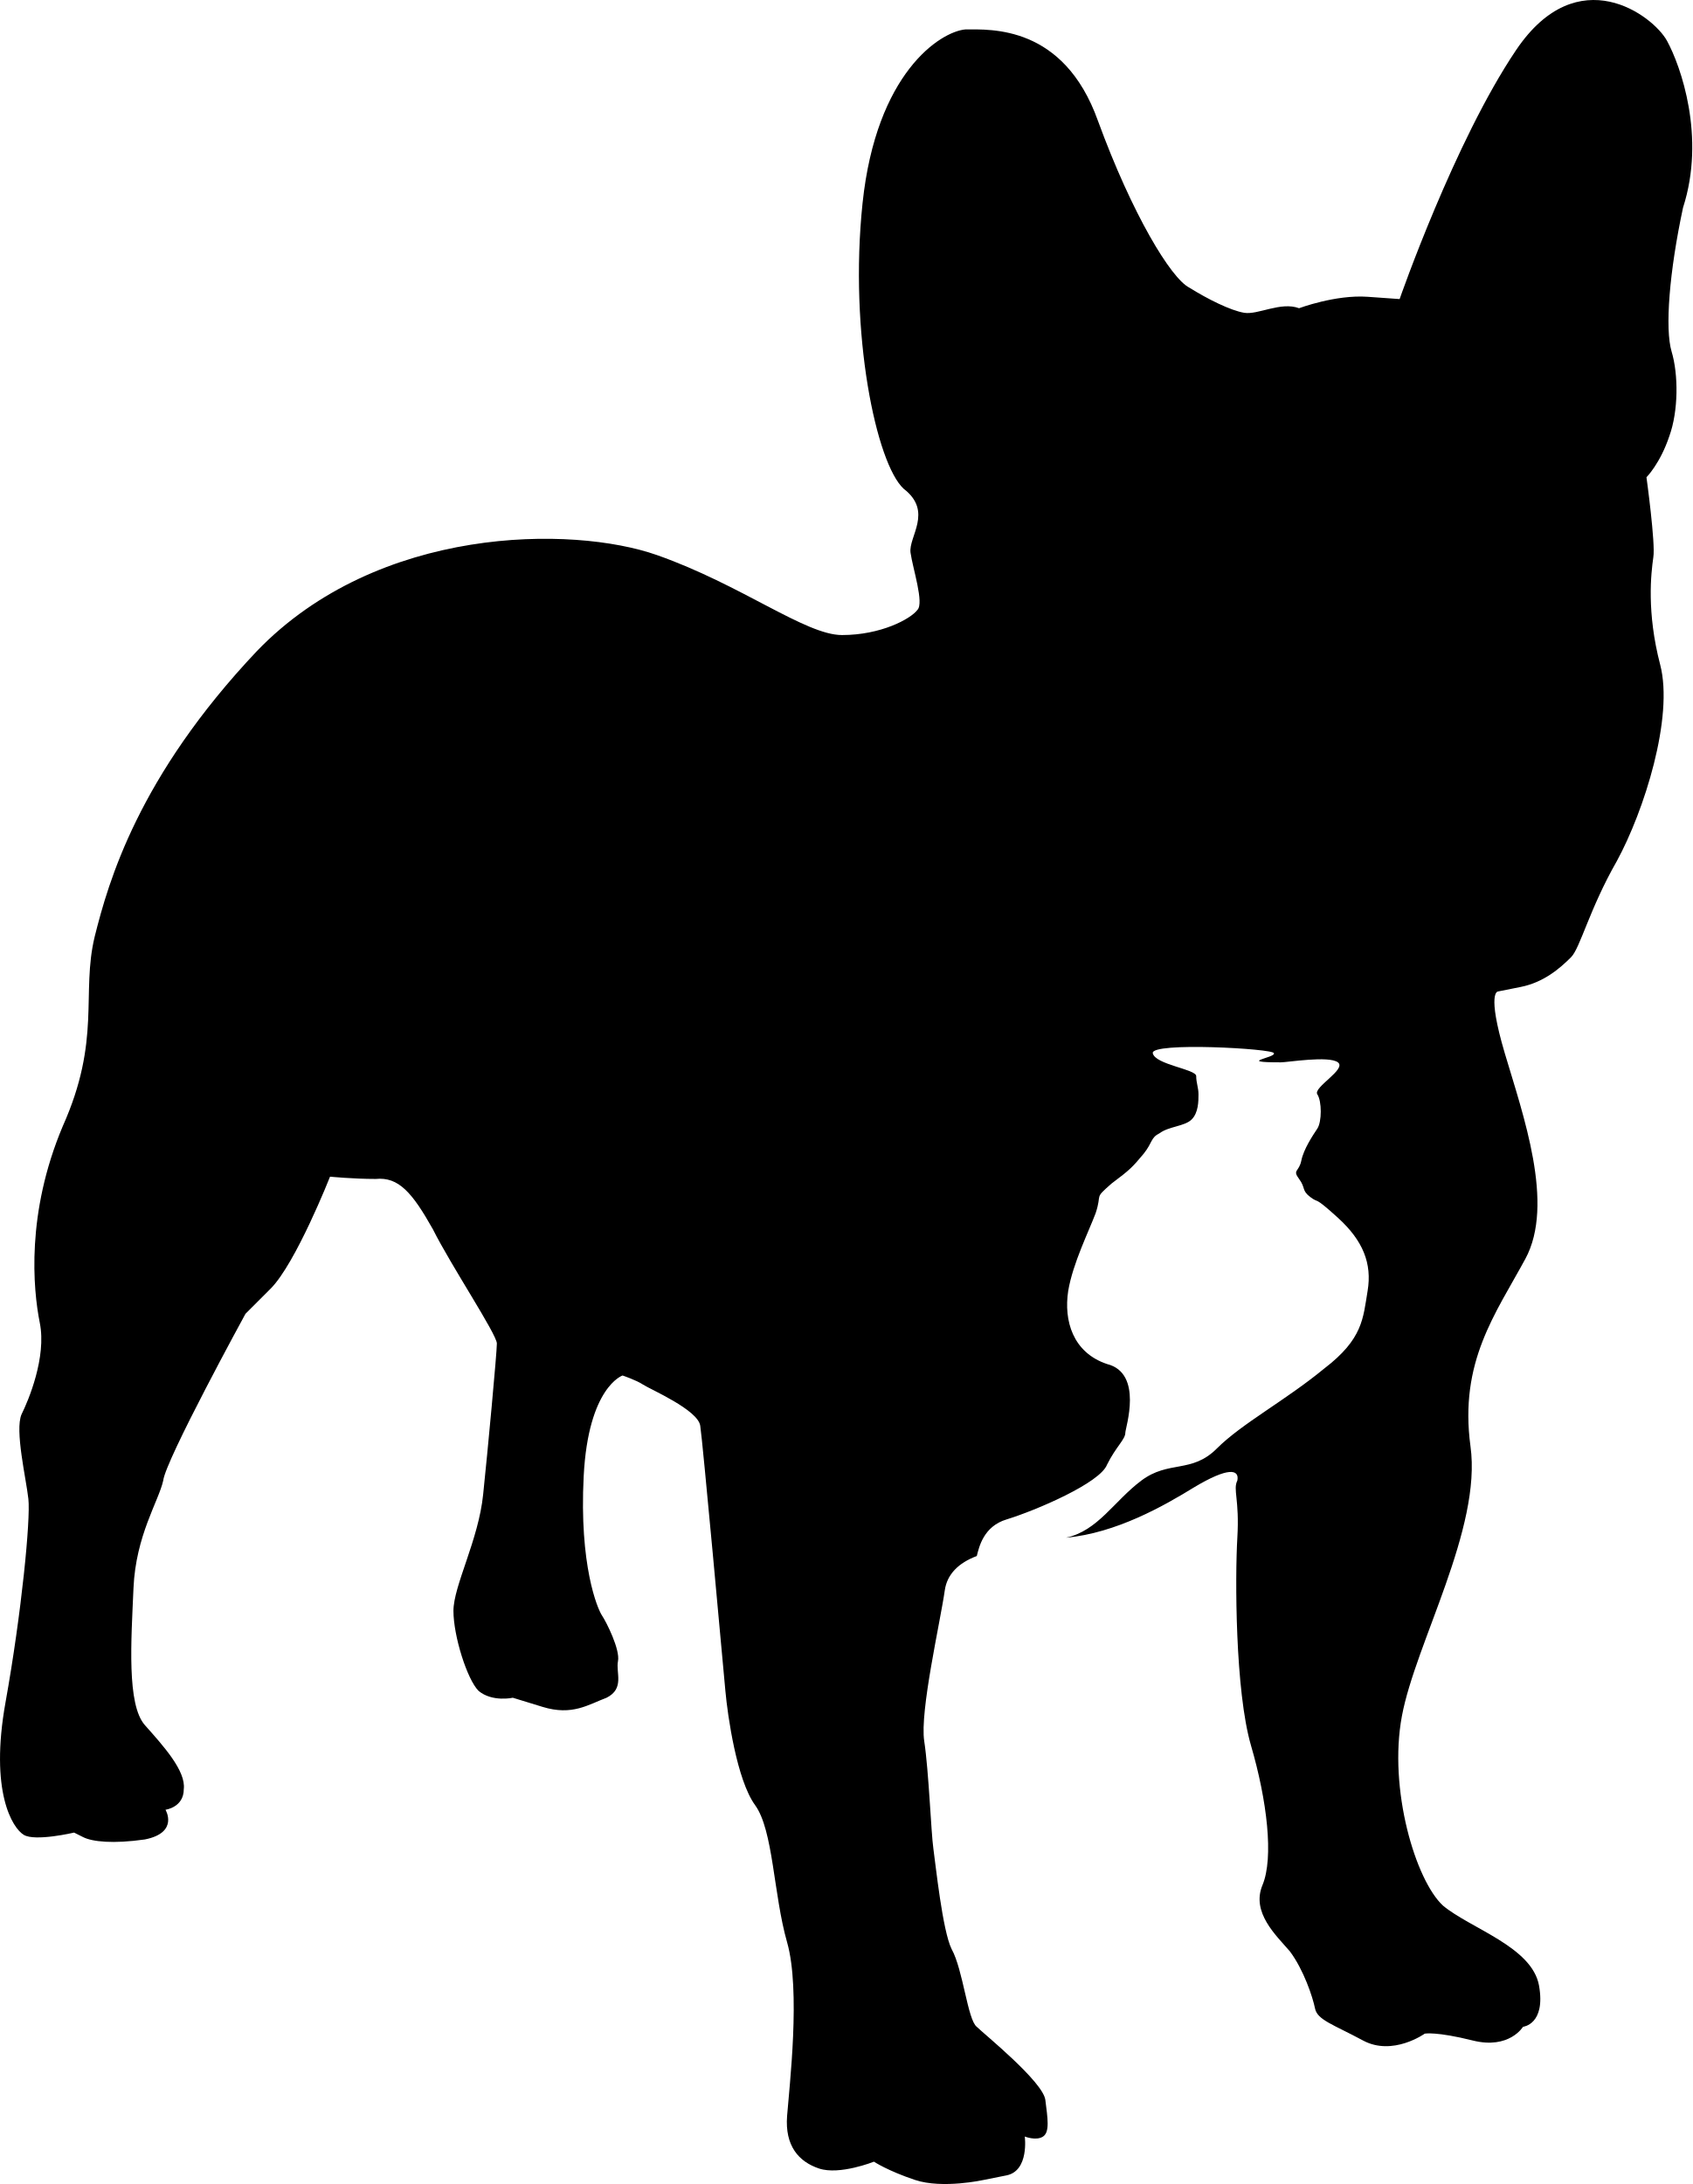
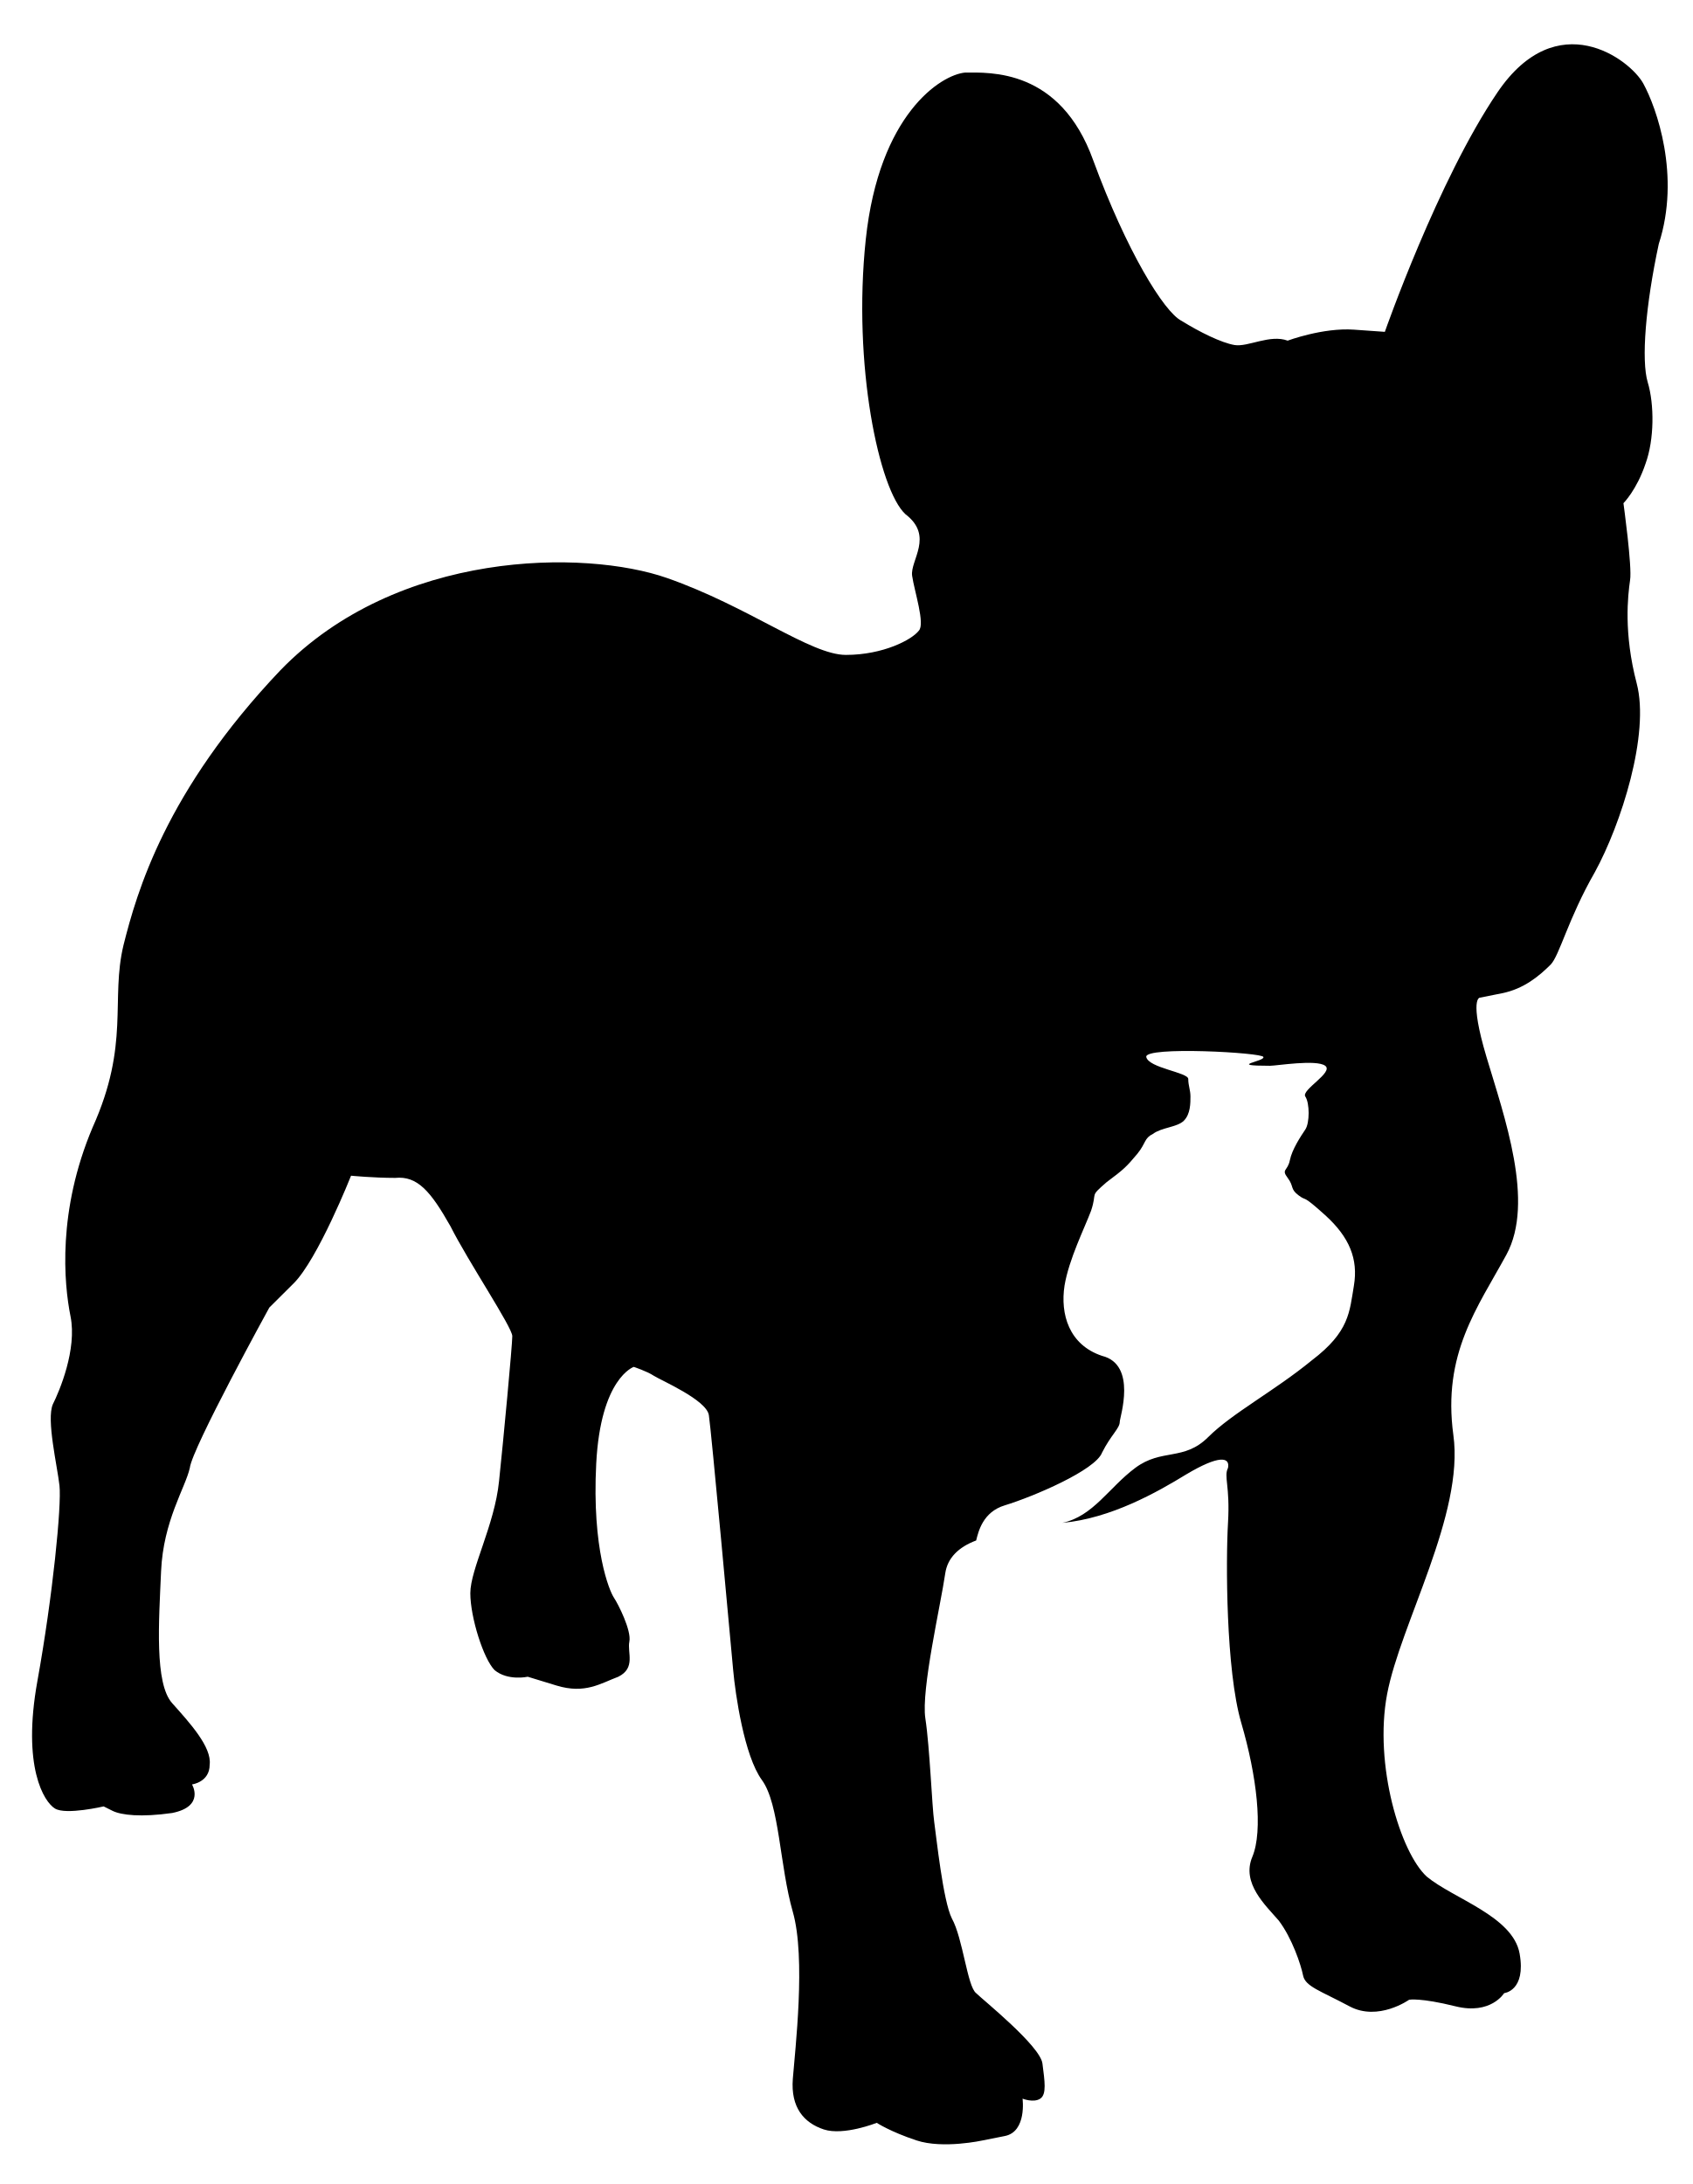
- <svg xmlns="http://www.w3.org/2000/svg" width="414.66pt" height="535.15pt" version="1.1" viewBox="0 0 414.66 535.15">
-   <path d="m408.48 10.005c-3.359-6.16-21.84-20.16-36.961 2.238-15.121 22.398-28.559 61.039-28.559 61.039l-7.84-0.559c-7.84-0.559-16.801 2.801-16.801 2.801-4.481-1.68-10.078 1.68-13.441 1.121-3.359-0.559-8.961-3.359-13.441-6.16-4.481-2.238-14-17.922-22.398-40.879-8.398-23.52-26.32-22.398-32.48-22.398-6.16 0.559-21.84 10.641-25.199 42.559-3.359 31.922 3.359 63.84 10.078 70 7.281 5.602 1.121 11.762 1.68 15.68 0.559 3.922 3.359 12.32 1.68 14-1.68 2.238-8.961 6.16-18.48 6.16-8.961 0-24.641-12.32-45.359-19.602s-68.32-7.281-98 23.52c-29.121 30.801-36.398 56.559-39.762 70-3.359 14 1.68 25.199-7.84 46.48-8.961 21.281-7.281 39.762-5.602 48.16 1.68 8.398-2.801 19.039-4.481 22.398-1.68 3.922 1.121 15.68 1.68 20.719 0.559 5.039-1.68 28-5.602 49.84s1.68 30.801 4.481 32.48c2.801 1.68 12.32-0.559 12.32-0.559l2.238 1.121c2.238 1.121 7.281 1.68 15.121 0.559 8.398-1.68 5.039-7.281 5.039-7.281s4.481-0.559 4.481-5.039c0.559-4.481-5.039-10.641-9.52-15.68-4.481-5.039-3.359-20.719-2.801-33.602 0.559-12.879 6.16-21.281 7.281-26.32 0.559-5.039 20.16-40.879 20.16-40.879l6.16-6.16c6.16-6.16 14.559-27.441 14.559-27.441s5.602 0.559 11.199 0.559c5.602-0.559 8.961 3.359 14 12.32 4.481 8.961 15.68 25.762 15.68 28s-2.238 26.32-3.359 36.961c-1.121 11.199-7.281 22.398-7.281 28.559 0 6.16 3.359 16.801 6.16 19.602 3.359 2.801 8.398 1.68 8.398 1.68l7.281 2.238c7.281 2.238 11.199-0.559 15.68-2.238 4.481-2.238 2.238-6.16 2.801-8.961 0.559-2.801-2.801-9.52-3.922-11.199-1.121-1.68-5.602-12.32-4.481-34.16s9.52-24.641 9.52-24.641 3.359 1.121 5.039 2.238c1.68 1.121 13.441 6.16 14 10.078 0.559 3.359 5.602 58.801 6.16 64.961 0.559 6.16 2.801 21.84 7.281 28 4.481 6.16 4.481 21.84 7.84 33.602 3.359 11.762 0.559 35.281 0 42.559-0.559 7.281 2.801 11.199 7.84 12.879 5.039 1.68 13.441-1.68 13.441-1.68s3.359 2.238 10.078 4.481c6.719 2.238 16.801 0 16.801 0l5.602-1.121c5.602-1.121 4.481-9.52 4.481-9.52s2.801 1.121 4.481 0 1.121-4.481 0.559-8.961c-0.559-4.481-15.121-16.238-16.801-17.922-2.238-1.68-3.359-14-6.16-19.039-2.238-4.481-3.922-20.719-4.481-24.641-0.559-3.922-1.121-19.039-2.238-26.32-1.121-7.281 3.922-29.121 5.039-36.961 0.559-3.922 3.359-6.719 7.84-8.398 0.559-2.238 1.68-7.281 7.281-8.961 7.281-2.238 22.961-8.961 24.641-13.441 2.238-4.481 4.481-6.16 4.481-7.84 0-1.121 4.481-14.559-4.481-16.801-8.398-2.801-10.641-10.641-9.52-17.922 1.121-6.719 5.039-14.559 6.719-19.039 1.68-5.039-0.559-3.359 3.922-7.281 4.481-3.359 5.039-3.922 7.84-7.281 2.238-2.801 1.68-3.922 3.922-5.039 2.238-1.68 6.16-1.68 7.84-3.359 1.68-1.68 1.68-4.481 1.68-6.16s-0.559-2.801-0.559-4.481-10.078-2.801-10.641-5.602c-0.559-2.801 29.68-1.121 29.68 0 0.559 1.121-9.52 2.238 1.68 2.238 1.68 0 11.762-1.68 14 0 2.238 1.68-6.16 6.16-5.039 7.84 1.121 1.68 1.121 6.719 0 8.398-1.121 1.68-3.359 5.039-3.922 7.84-0.559 2.801-2.238 2.238-0.559 4.481 1.68 2.238 0.559 2.801 2.801 4.481 2.238 1.68 0.559-0.559 6.719 5.039 6.16 5.602 8.398 11.199 7.281 17.922-1.121 6.719-1.121 11.762-10.641 19.039-9.52 7.84-20.16 13.441-26.32 19.602s-11.762 2.801-18.48 7.84c-6.719 5.039-10.641 12.32-18.48 14 12.32-1.121 24.078-7.84 31.359-12.32 8.398-5.039 11.199-4.481 10.641-1.68-1.121 2.238 0.559 4.481 0 14s-0.559 37.52 3.359 50.961c3.922 13.441 5.602 27.441 2.801 34.16-2.801 6.719 3.359 12.32 6.719 16.238 3.359 4.481 5.602 11.199 6.16 14 0.559 2.801 4.481 3.922 11.762 7.84 7.281 3.922 15.121-1.68 15.121-1.68s2.801-0.559 11.762 1.68c8.961 2.238 12.32-3.359 12.32-3.359s5.602-0.559 3.922-10.078c-1.68-9.52-16.801-14-23.52-19.602-6.719-6.16-13.441-28.559-10.078-46.48 3.359-17.922 19.602-45.922 16.801-66.078-2.801-20.719 6.16-32.48 13.441-45.922s-0.559-35.281-5.039-50.398c-4.481-15.121-1.68-15.121-1.68-15.121l5.602-1.121c5.602-1.121 9.52-4.481 12.32-7.281 2.238-2.238 4.481-11.762 11.199-23.52 6.719-12.32 14-35.281 10.641-48.16-3.359-12.879-2.238-22.398-1.68-26.32 0.559-3.359-1.68-19.602-1.68-19.602s3.359-3.359 5.602-10.078c2.238-6.16 2.238-15.121 0.559-20.719-1.68-5.602-0.559-19.602 2.801-35.281 5.594-17.34-0.566-34.699-3.926-40.859z" />
+ <svg xmlns="http://www.w3.org/2000/svg" width="414.66pt" height="535.15pt" version="1.1" viewBox="0 0 414.66 535.15" id="svg4">
+   <defs id="defs8" />
+   <path d="m 402.668,20.469 c -3.247,-5.923 -21.109,-19.385 -35.725,2.152 -14.615,21.537 -27.604,58.692 -27.604,58.692 l -7.578,-0.537 c -7.578,-0.537 -16.239,2.693 -16.239,2.693 -4.331,-1.615 -9.741,1.615 -12.991,1.078 -3.247,-0.537 -8.661,-3.23 -12.991,-5.923 C 285.21,76.471 276.009,61.391 267.892,39.316 259.775,16.701 242.453,17.78 236.499,17.78 c -5.954,0.537 -21.109,10.232 -24.356,40.923 -3.247,30.695 3.247,61.385 9.741,67.308 7.038,5.386 1.084,11.31 1.623,15.077 0.54,3.771 3.247,11.846 1.624,13.462 -1.624,2.152 -8.661,5.923 -17.862,5.923 -8.661,0 -23.817,-11.846 -43.842,-18.848 -20.025,-7.002 -66.034,-7.001 -94.722,22.616 -28.147,29.617 -35.18,54.384 -38.432,67.308 -3.247,13.462 1.624,24.23 -7.578,44.693 -8.661,20.463 -7.038,38.233 -5.414,46.308 1.624,8.075 -2.707,18.307 -4.331,21.537 -1.624,3.771 1.084,15.077 1.624,19.922 0.54,4.845 -1.624,26.923 -5.414,47.924 -3.791,21 1.624,29.617 4.331,31.231 2.707,1.615 11.908,-0.537 11.908,-0.537 l 2.163,1.078 c 2.163,1.078 7.038,1.615 14.615,0.537 8.117,-1.615 4.871,-7.001 4.871,-7.001 0,0 4.331,-0.537 4.331,-4.845 0.54,-4.308 -4.871,-10.232 -9.201,-15.077 -4.331,-4.845 -3.247,-19.922 -2.707,-32.31 0.54,-12.384 5.954,-20.463 7.038,-25.308 0.54,-4.845 19.486,-39.307 19.486,-39.307 l 5.954,-5.923 c 5.954,-5.923 14.072,-26.386 14.072,-26.386 0,0 5.414,0.537 10.824,0.537 5.414,-0.537 8.661,3.23 13.532,11.846 4.331,8.616 15.155,24.771 15.155,26.923 0,2.152 -2.163,25.308 -3.247,35.54 -1.084,10.768 -7.038,21.537 -7.038,27.461 0,5.923 3.247,16.155 5.954,18.848 3.247,2.693 8.117,1.615 8.117,1.615 l 7.038,2.152 c 7.038,2.152 10.824,-0.537 15.155,-2.152 4.331,-2.152 2.163,-5.923 2.707,-8.616 0.54,-2.693 -2.707,-9.153 -3.791,-10.768 -1.084,-1.615 -5.414,-11.846 -4.331,-32.847 1.084,-21 9.201,-23.694 9.201,-23.694 0,0 3.247,1.078 4.871,2.152 1.624,1.078 12.991,5.923 13.532,9.691 0.54,3.23 5.414,56.54 5.954,62.463 0.54,5.923 2.707,21 7.038,26.923 4.331,5.923 4.331,21 7.578,32.31 3.247,11.31 0.54,33.924 0,40.923 -0.54,7.001 2.707,10.768 7.578,12.384 4.871,1.615 12.991,-1.615 12.991,-1.615 0,0 3.247,2.152 9.741,4.308 6.494,2.152 16.239,0 16.239,0 l 5.414,-1.078 c 5.414,-1.078 4.331,-9.153 4.331,-9.153 0,0 2.707,1.078 4.331,0 1.624,-1.078 1.084,-4.308 0.54,-8.616 -0.54,-4.308 -14.615,-15.614 -16.239,-17.233 -2.163,-1.615 -3.247,-13.462 -5.954,-18.307 -2.163,-4.308 -3.791,-19.922 -4.331,-23.694 -0.54,-3.771 -1.084,-18.307 -2.163,-25.308 -1.084,-7.001 3.791,-28.001 4.871,-35.54 0.54,-3.771 3.247,-6.46 7.578,-8.075 0.54,-2.152 1.624,-7.001 7.038,-8.616 7.038,-2.152 22.193,-8.616 23.817,-12.924 2.163,-4.308 4.331,-5.923 4.331,-7.538 0,-1.078 4.331,-13.999 -4.331,-16.155 -8.117,-2.693 -10.285,-10.232 -9.201,-17.233 1.084,-6.46 4.871,-13.999 6.494,-18.307 1.623,-4.845 -0.54,-3.23 3.791,-7.001 4.331,-3.23 4.871,-3.771 7.578,-7.001 2.163,-2.693 1.623,-3.771 3.791,-4.845 2.163,-1.615 5.954,-1.615 7.578,-3.23 1.623,-1.615 1.623,-4.308 1.623,-5.923 0,-1.615 -0.54,-2.693 -0.54,-4.308 0,-1.615 -9.741,-2.693 -10.285,-5.386 -0.54,-2.693 28.687,-1.078 28.687,0 0.54,1.078 -9.201,2.152 1.624,2.152 1.624,0 11.369,-1.615 13.532,0 2.163,1.615 -5.954,5.923 -4.871,7.538 1.084,1.615 1.084,6.46 0,8.075 -1.084,1.615 -3.247,4.845 -3.791,7.538 -0.54,2.693 -2.163,2.152 -0.54,4.308 1.624,2.152 0.54,2.693 2.707,4.308 2.163,1.615 0.54,-0.537 6.494,4.845 5.954,5.386 8.117,10.768 7.038,17.233 -1.084,6.46 -1.084,11.31 -10.285,18.307 -9.201,7.538 -19.486,12.924 -25.44,18.848 -5.954,5.924 -11.369,2.693 -17.862,7.538 -6.494,4.845 -10.285,11.846 -17.862,13.462 11.908,-1.078 23.273,-7.538 30.31,-11.846 8.117,-4.845 10.824,-4.308 10.285,-1.615 -1.084,2.152 0.54,4.308 0,13.462 -0.54,9.153 -0.54,36.077 3.247,49.002 3.791,12.924 5.414,26.386 2.707,32.847 -2.707,6.46 3.247,11.846 6.494,15.614 3.247,4.308 5.414,10.768 5.954,13.462 0.54,2.693 4.331,3.771 11.369,7.538 7.038,3.771 14.615,-1.615 14.615,-1.615 0,0 2.707,-0.537 11.369,1.615 8.661,2.152 11.908,-3.23 11.908,-3.23 0,0 5.414,-0.537 3.791,-9.691 -1.624,-9.153 -16.239,-13.462 -22.733,-18.848 -6.494,-5.923 -12.991,-27.461 -9.741,-44.693 3.247,-17.233 18.946,-44.156 16.239,-63.537 -2.707,-19.922 5.954,-31.231 12.991,-44.156 7.037,-12.925 -0.54,-33.924 -4.871,-48.46 -4.331,-14.54 -1.624,-14.54 -1.624,-14.54 l 5.414,-1.078 c 5.414,-1.078 9.201,-4.308 11.908,-7.001 2.163,-2.152 4.331,-11.31 10.824,-22.616 6.494,-11.846 13.532,-33.924 10.285,-46.308 -3.247,-12.384 -2.163,-21.537 -1.624,-25.308 0.54,-3.23 -1.624,-18.848 -1.624,-18.848 0,0 3.247,-3.23 5.414,-9.691 2.163,-5.923 2.163,-14.54 0.54,-19.922 -1.624,-5.386 -0.54,-18.848 2.707,-33.924 5.407,-16.673 -0.547,-33.365 -3.794,-39.288 z" id="path2" style="stroke-width:0.964" />
</svg>
